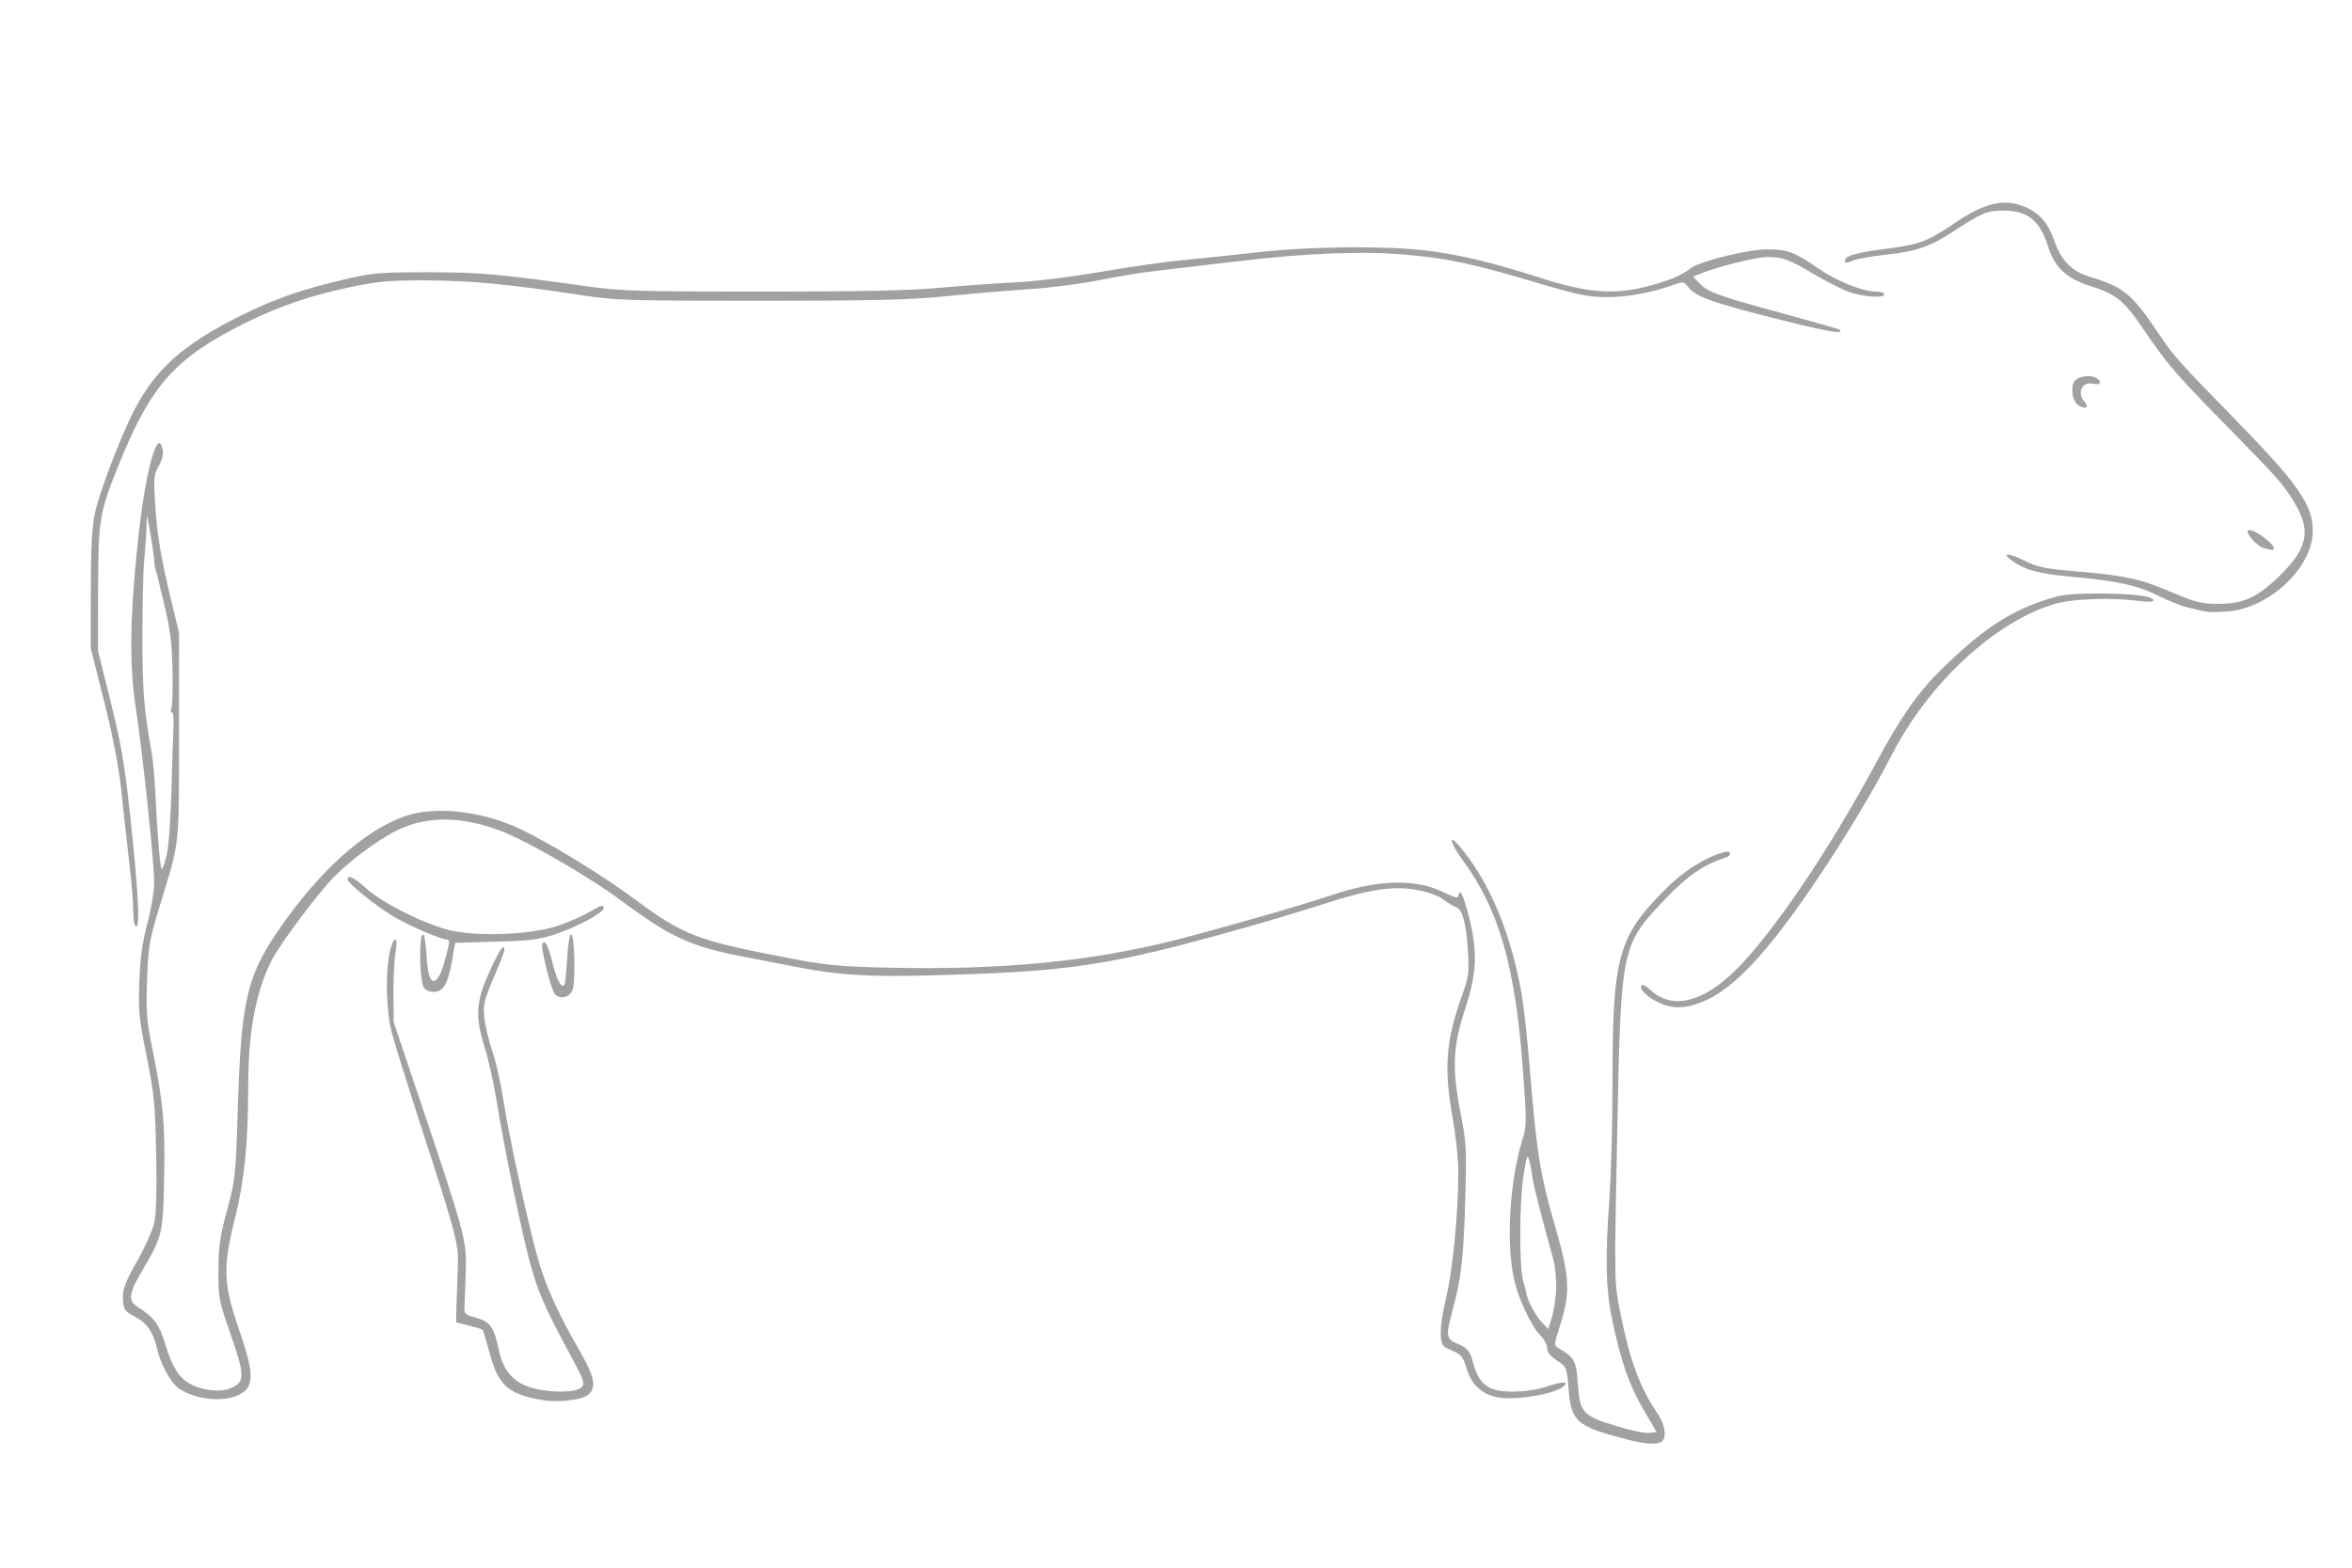
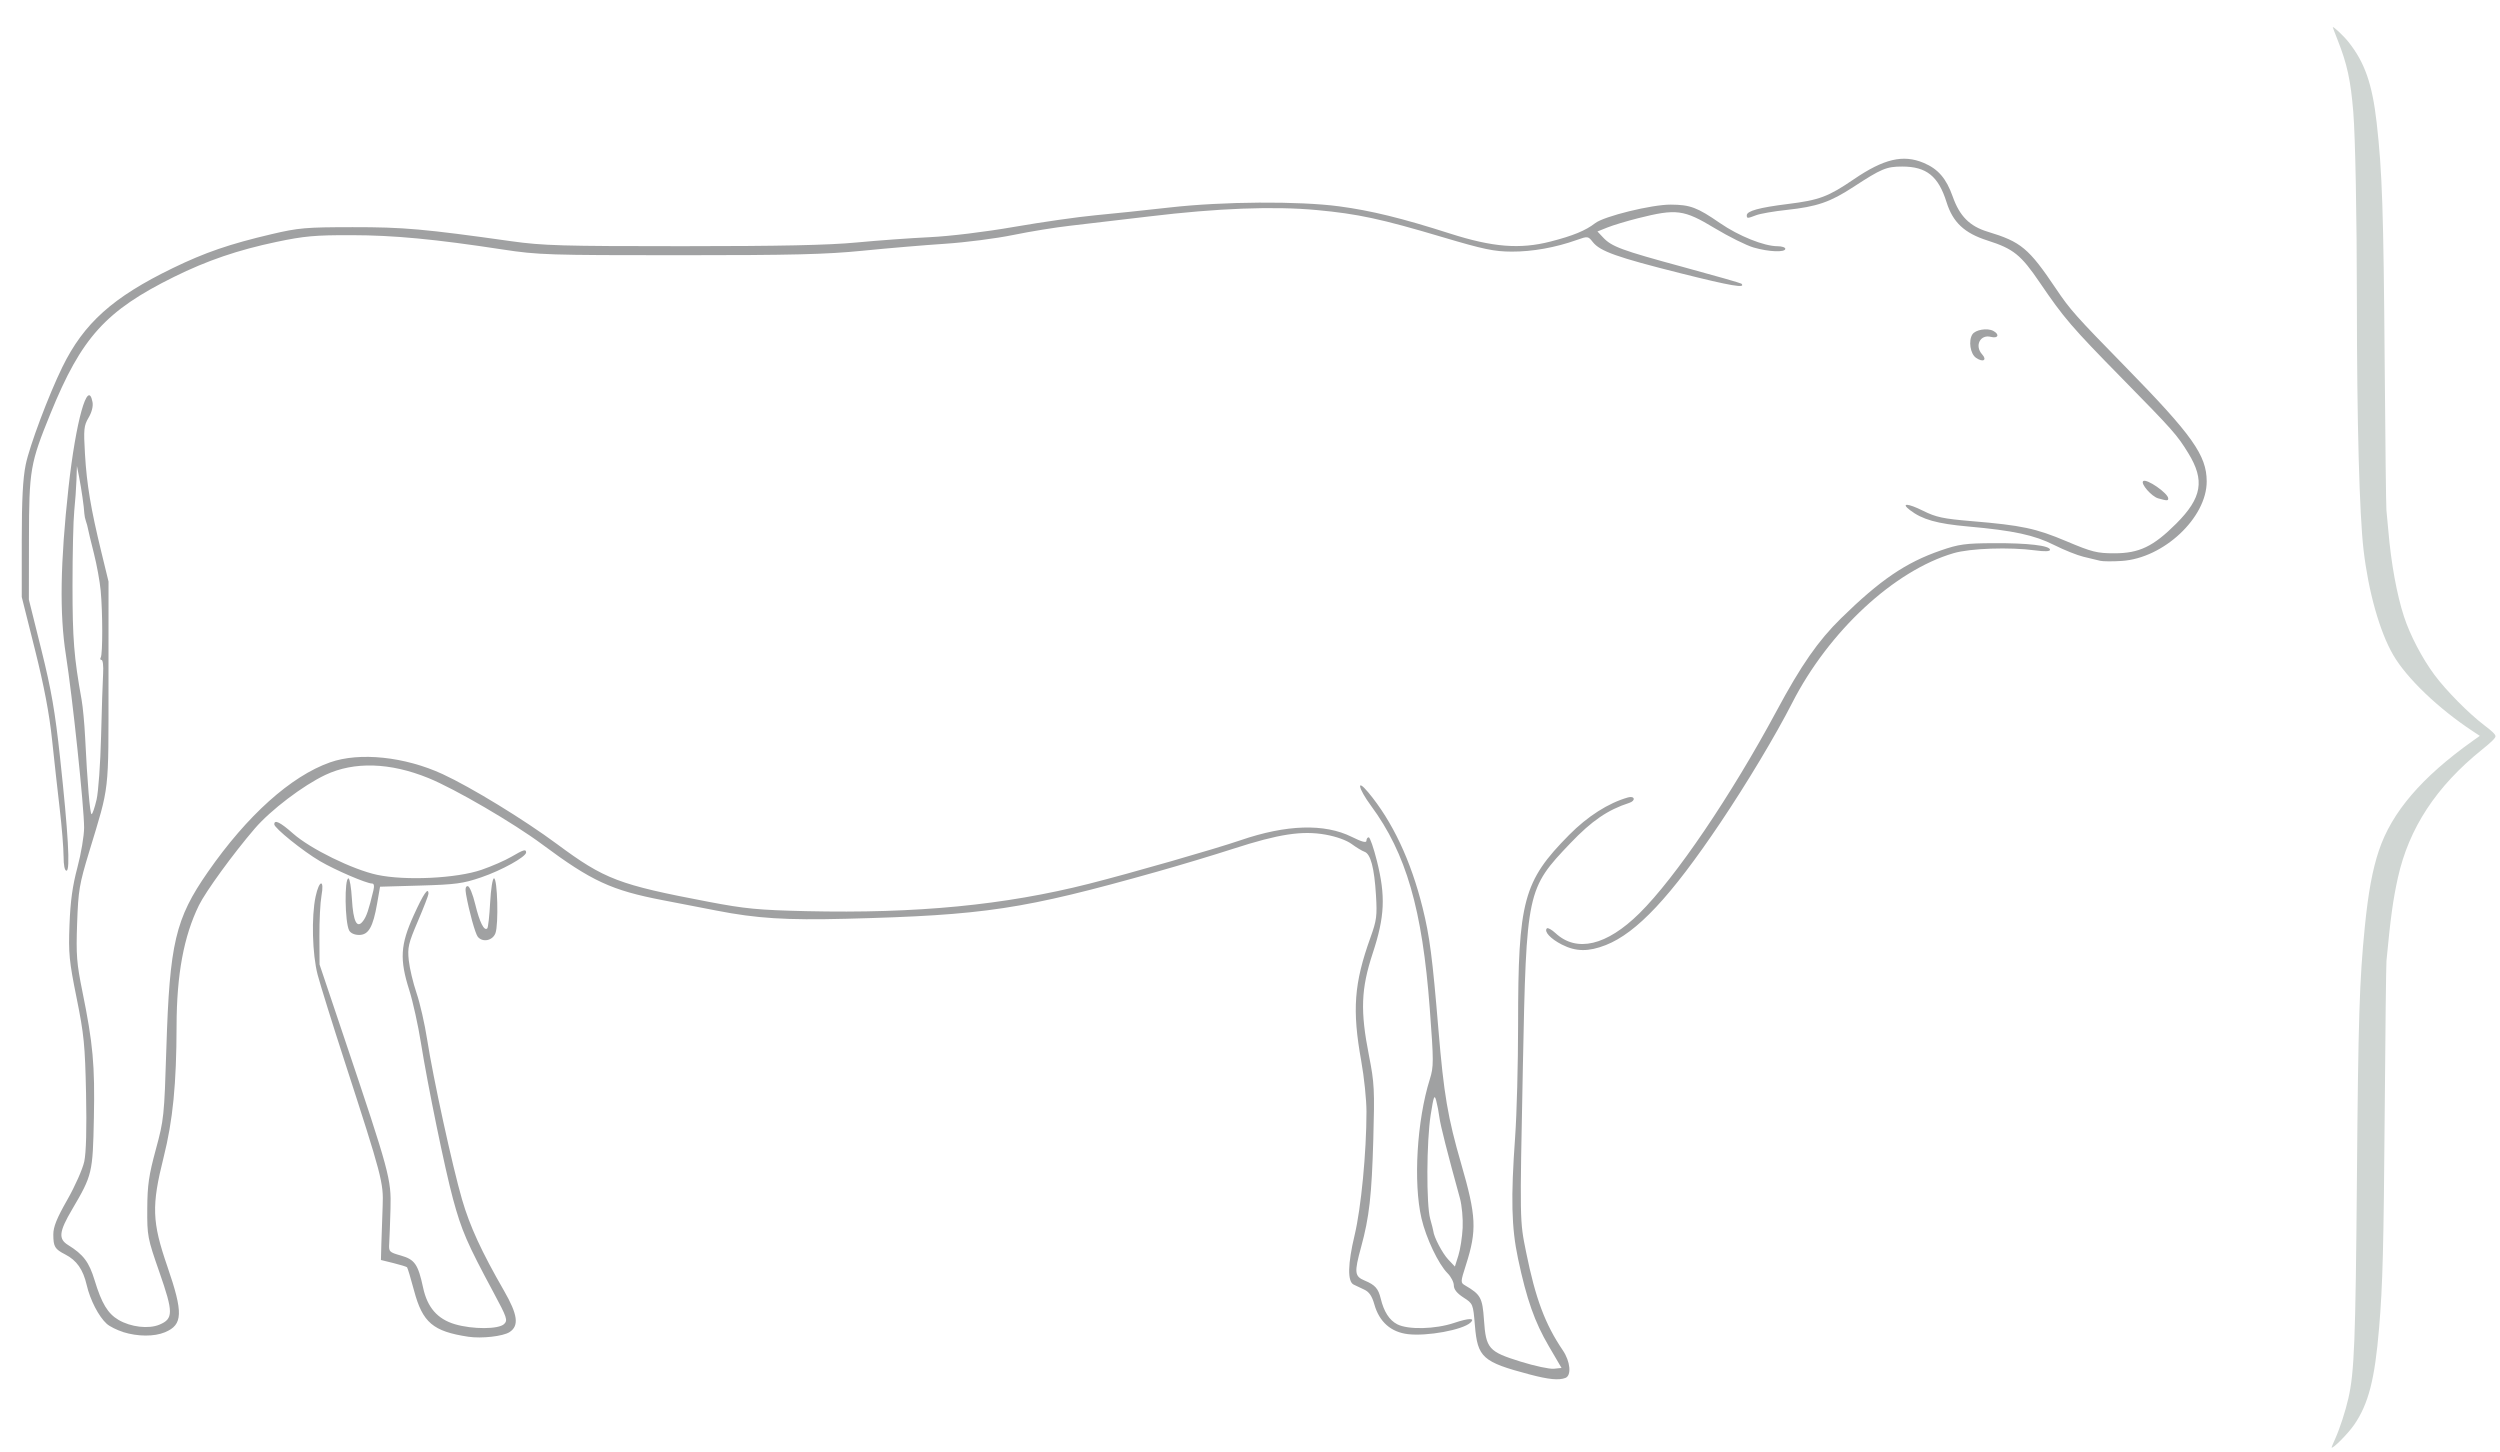
- <svg xmlns="http://www.w3.org/2000/svg" width="150" height="100" id="svg2" version="1.1">
+ <svg xmlns="http://www.w3.org/2000/svg" width="143" height="83" id="svg2" version="1.1">
  <defs id="defs4" />
-   <g id="layer1" transform="translate(0,-952.3622)">
-     <path style="fill:#a0a1a2;fill-opacity:1" d="m 103.586,1044.137 c -3.06,-0.81 -3.377,-1.094 -3.55,-3.181 -0.116,-1.396 -0.121,-1.409 -0.742,-1.81 -0.422,-0.273 -0.625,-0.528 -0.625,-0.785 0,-0.21 -0.182,-0.563 -0.404,-0.785 -0.593,-0.593 -1.397,-2.283 -1.693,-3.56 -0.539,-2.322 -0.298,-6.35 0.538,-9.02 0.258,-0.825 0.258,-1.134 -6.72e-4,-4.583 -0.485,-6.458 -1.531,-10.068 -3.814,-13.164 -0.831,-1.127 -0.974,-1.821 -0.179,-0.868 1.574,1.888 2.768,4.423 3.531,7.5 0.457,1.842 0.633,3.2 1.024,7.897 0.349,4.186 0.604,5.694 1.474,8.694 0.985,3.398 1.029,4.316 0.311,6.558 -0.358,1.12 -0.36,1.154 -0.053,1.333 1.009,0.59 1.122,0.798 1.221,2.237 0.128,1.865 0.298,2.059 2.384,2.707 0.907,0.282 1.874,0.489 2.148,0.46 l 0.499,-0.052 -0.829,-1.417 c -0.918,-1.568 -1.435,-3.038 -1.992,-5.667 -0.429,-2.024 -0.474,-3.914 -0.188,-7.914 0.105,-1.465 0.191,-4.728 0.191,-7.25 6.7e-4,-8.068 0.336,-9.315 3.311,-12.323 1.195,-1.208 2.548,-2.07 3.814,-2.43 0.444,-0.126 0.523,0.212 0.083,0.354 -1.398,0.453 -2.428,1.159 -3.815,2.612 -2.826,2.962 -2.854,3.09 -3.082,14.45 -0.205,10.193 -0.208,10.013 0.211,12.084 0.606,2.997 1.232,4.671 2.377,6.356 0.491,0.723 0.578,1.637 0.17,1.793 -0.43,0.165 -1.083,0.101 -2.32,-0.226 z m -4.344,-9.506 c 0.029,-0.596 -0.05,-1.458 -0.176,-1.917 -0.815,-2.956 -1.269,-4.744 -1.333,-5.255 -0.04,-0.324 -0.134,-0.811 -0.207,-1.083 -0.115,-0.425 -0.165,-0.296 -0.357,0.922 -0.271,1.719 -0.29,5.831 -0.031,6.75 0.103,0.367 0.193,0.722 0.2,0.789 0.038,0.39 0.591,1.444 0.964,1.84 l 0.436,0.462 0.225,-0.712 c 0.124,-0.392 0.249,-1.199 0.279,-1.795 z m -64.491,7.06 c -2.291,-0.347 -2.965,-0.92 -3.517,-2.99 -0.212,-0.795 -0.418,-1.477 -0.456,-1.516 -0.039,-0.039 -0.435,-0.16 -0.882,-0.271 l -0.811,-0.2 0.029,-1.083 c 0.016,-0.596 0.053,-1.683 0.083,-2.417 0.061,-1.518 -0.038,-1.896 -2.478,-9.417 -0.788,-2.429 -1.57,-4.942 -1.739,-5.583 -0.348,-1.327 -0.411,-3.769 -0.131,-5.075 0.235,-1.098 0.579,-1.143 0.38,-0.05 -0.079,0.435 -0.14,1.617 -0.134,2.625 l 0.009,1.833 1.598,4.75 c 2.942,8.745 3.057,9.17 3.004,11.084 -0.025,0.917 -0.063,1.926 -0.083,2.243 -0.036,0.553 -0.007,0.585 0.755,0.801 0.903,0.257 1.116,0.566 1.444,2.091 0.275,1.276 0.929,2.027 2.059,2.363 1.15,0.341 2.848,0.334 3.196,-0.014 0.244,-0.244 0.186,-0.416 -0.688,-2.042 -1.72,-3.2 -2.071,-4.01 -2.63,-6.072 -0.523,-1.927 -1.641,-7.371 -2.08,-10.121 -0.183,-1.146 -0.523,-2.683 -0.755,-3.415 -0.636,-2.002 -0.58,-2.943 0.286,-4.854 0.637,-1.406 0.958,-1.874 0.958,-1.396 0,0.092 -0.309,0.892 -0.688,1.778 -0.617,1.445 -0.677,1.704 -0.589,2.54 0.054,0.512 0.281,1.464 0.503,2.116 0.223,0.652 0.531,2.002 0.686,3 0.385,2.485 1.647,8.272 2.268,10.398 0.508,1.74 1.26,3.373 2.721,5.913 0.89,1.547 0.987,2.267 0.361,2.678 -0.421,0.276 -1.817,0.433 -2.68,0.303 z m -22.389,-0.307 c -0.397,-0.124 -0.874,-0.362 -1.059,-0.53 -0.52,-0.47 -1.078,-1.548 -1.3,-2.512 -0.234,-1.012 -0.65,-1.607 -1.392,-1.987 -0.679,-0.348 -0.771,-0.502 -0.774,-1.296 -0.002,-0.492 0.225,-1.055 0.907,-2.25 0.5,-0.877 0.995,-1.993 1.1,-2.481 0.123,-0.575 0.164,-2.128 0.116,-4.417 -0.066,-3.141 -0.133,-3.823 -0.613,-6.196 -0.485,-2.397 -0.531,-2.877 -0.46,-4.75 0.057,-1.52 0.196,-2.523 0.513,-3.711 0.239,-0.895 0.434,-2.058 0.434,-2.583 -4.97e-4,-1.327 -0.755,-8.484 -1.182,-11.206 -0.416,-2.659 -0.365,-5.971 0.169,-10.834 0.475,-4.329 1.259,-7.127 1.558,-5.561 0.052,0.271 -0.046,0.659 -0.255,1.014 -0.305,0.517 -0.329,0.753 -0.234,2.353 0.118,1.992 0.377,3.547 1.062,6.361 l 0.466,1.917 -0.002,6.583 c -0.003,7.268 0.08,6.546 -1.246,10.917 -0.65,2.142 -0.714,2.524 -0.789,4.667 -0.072,2.046 -0.03,2.59 0.342,4.417 0.69,3.394 0.814,4.769 0.745,8.206 -0.073,3.576 -0.103,3.703 -1.414,5.933 -0.847,1.44 -0.9,1.908 -0.26,2.304 0.994,0.616 1.363,1.106 1.723,2.291 0.454,1.494 0.852,2.155 1.544,2.563 0.794,0.469 1.955,0.605 2.655,0.313 0.913,-0.381 0.913,-0.793 1.21e-4,-3.409 -0.77,-2.208 -0.796,-2.345 -0.786,-4.117 0.009,-1.527 0.102,-2.168 0.554,-3.833 0.525,-1.934 0.548,-2.151 0.685,-6.583 0.211,-6.803 0.584,-8.386 2.691,-11.417 2.552,-3.672 5.384,-6.213 7.925,-7.111 1.915,-0.677 4.85,-0.37 7.301,0.762 1.858,0.859 5.271,2.946 7.416,4.535 3.094,2.293 3.992,2.635 9.837,3.748 2.379,0.453 3.227,0.534 6.33,0.605 7.156,0.164 12.874,-0.39 18.334,-1.775 2.751,-0.698 8.177,-2.256 9.833,-2.824 2.975,-1.02 5.441,-1.096 7.208,-0.221 0.67,0.332 0.958,0.408 0.958,0.253 0,-0.122 0.067,-0.222 0.148,-0.222 0.081,0 0.321,0.694 0.533,1.542 0.568,2.275 0.508,3.603 -0.271,5.968 -0.766,2.328 -0.818,3.749 -0.244,6.657 0.346,1.755 0.37,2.212 0.279,5.417 -0.104,3.658 -0.262,5.057 -0.793,6.997 -0.452,1.653 -0.426,1.892 0.237,2.169 0.673,0.281 0.881,0.516 1.038,1.169 0.204,0.848 0.558,1.399 1.068,1.663 0.707,0.366 2.474,0.323 3.697,-0.089 0.957,-0.322 1.395,-0.327 1.048,-0.011 -0.517,0.469 -2.802,0.888 -4.045,0.742 -1.108,-0.13 -1.866,-0.801 -2.182,-1.93 -0.151,-0.538 -0.337,-0.811 -0.653,-0.958 -0.243,-0.113 -0.555,-0.261 -0.692,-0.328 -0.405,-0.199 -0.382,-1.341 0.063,-3.197 0.421,-1.757 0.771,-5.389 0.771,-8.012 0,-0.773 -0.153,-2.253 -0.34,-3.291 -0.597,-3.315 -0.468,-5.041 0.598,-8.006 0.402,-1.119 0.44,-1.407 0.358,-2.75 -0.108,-1.774 -0.346,-2.674 -0.744,-2.814 -0.159,-0.056 -0.534,-0.283 -0.834,-0.504 -0.328,-0.243 -0.999,-0.484 -1.689,-0.607 -1.524,-0.272 -3.034,-0.042 -5.988,0.915 -1.253,0.406 -3.478,1.075 -4.945,1.488 -8.721,2.455 -11.142,2.822 -20.172,3.053 -3.886,0.1 -5.807,-0.022 -8.412,-0.533 -0.688,-0.135 -2.243,-0.436 -3.456,-0.669 -3.342,-0.642 -4.632,-1.238 -7.835,-3.622 -1.877,-1.397 -5.662,-3.603 -7.382,-4.303 -2.485,-1.011 -4.815,-1.083 -6.679,-0.204 -1.446,0.682 -3.551,2.28 -4.581,3.479 -1.397,1.626 -3.186,4.086 -3.624,4.982 -0.983,2.012 -1.441,4.484 -1.448,7.82 -0.008,3.779 -0.239,6.122 -0.84,8.52 -0.79,3.152 -0.755,4.187 0.24,7.074 1.041,3.021 1.013,3.786 -0.153,4.273 -0.696,0.291 -1.759,0.286 -2.714,-0.011 z m -1.722,-34.513 c 0.119,-0.51 0.252,-2.366 0.295,-4.125 0.044,-1.759 0.103,-3.592 0.132,-4.073 0.029,-0.481 -0.017,-0.875 -0.101,-0.875 -0.084,0 -0.108,-0.073 -0.052,-0.163 0.13,-0.21 0.127,-2.937 -0.005,-4.337 -0.056,-0.596 -0.254,-1.683 -0.441,-2.417 -0.186,-0.733 -0.357,-1.446 -0.381,-1.583 -0.023,-0.138 -0.084,-0.362 -0.135,-0.5 -0.051,-0.138 -0.097,-0.362 -0.103,-0.5 -0.017,-0.403 -0.189,-1.6 -0.34,-2.37 l -0.141,-0.713 -0.03,0.917 c -0.017,0.504 -0.081,1.404 -0.143,2 -0.062,0.596 -0.113,2.771 -0.113,4.833 0,3.475 0.093,4.647 0.59,7.417 0.082,0.458 0.184,1.546 0.227,2.417 0.146,2.979 0.316,5 0.42,5 0.057,0 0.201,-0.417 0.319,-0.927 z m 95.033,9.385 c -0.735,-0.376 -1.17,-0.848 -0.968,-1.05 0.059,-0.06 0.311,0.08 0.56,0.31 1.372,1.272 3.316,0.812 5.443,-1.289 2.334,-2.306 5.953,-7.646 8.893,-13.12 1.597,-2.975 2.696,-4.554 4.178,-6.008 2.541,-2.491 4.198,-3.618 6.474,-4.405 1.17,-0.404 1.589,-0.462 3.417,-0.471 2.235,-0.011 3.667,0.157 3.667,0.429 0,0.109 -0.339,0.123 -0.958,0.039 -1.659,-0.223 -4.206,-0.137 -5.292,0.18 -3.85,1.123 -8.1,5.065 -10.474,9.714 -1.073,2.101 -2.938,5.214 -4.658,7.773 -3.223,4.795 -5.417,7.137 -7.429,7.931 -1.122,0.442 -1.942,0.433 -2.852,-0.033 z m -70.303,-0.5 c -0.166,-0.201 -0.563,-1.63 -0.763,-2.75 -0.066,-0.369 -0.032,-0.541 0.107,-0.54 0.115,0 0.329,0.519 0.489,1.183 0.279,1.159 0.579,1.756 0.78,1.556 0.056,-0.055 0.139,-0.808 0.185,-1.673 0.047,-0.883 0.156,-1.572 0.25,-1.571 0.227,0 0.305,3.002 0.093,3.56 -0.183,0.482 -0.827,0.614 -1.141,0.234 z m -8.346,-0.417 c -0.279,-0.523 -0.316,-3.375 -0.044,-3.375 0.08,0 0.18,0.603 0.223,1.339 0.086,1.482 0.331,1.957 0.73,1.416 0.222,-0.301 0.355,-0.695 0.661,-1.964 0.074,-0.305 0.044,-0.458 -0.087,-0.458 -0.359,0 -2.387,-0.872 -3.375,-1.451 -1.101,-0.645 -2.964,-2.146 -2.964,-2.388 0,-0.329 0.387,-0.139 1.223,0.601 1.116,0.988 3.863,2.335 5.451,2.675 1.833,0.392 5.154,0.231 6.772,-0.328 0.658,-0.227 1.527,-0.607 1.931,-0.844 0.793,-0.465 0.956,-0.513 0.956,-0.281 0,0.283 -1.586,1.163 -2.917,1.617 -1.169,0.4 -1.654,0.465 -3.945,0.531 l -2.611,0.075 -0.19,1.091 c -0.266,1.529 -0.558,2.037 -1.169,2.037 -0.296,0 -0.551,-0.115 -0.645,-0.292 z m -18.523,-4.815 c 0,-0.517 -0.111,-1.886 -0.246,-3.042 -0.135,-1.156 -0.361,-3.193 -0.501,-4.526 -0.176,-1.678 -0.518,-3.473 -1.109,-5.833 l -0.855,-3.409 4.972e-4,-3.667 c 3.36e-4,-2.641 0.072,-4.017 0.256,-4.917 0.25,-1.22 1.482,-4.499 2.379,-6.333 1.391,-2.842 3.27,-4.525 7.158,-6.413 2.094,-1.016 3.683,-1.562 6.417,-2.204 1.743,-0.409 2.219,-0.45 5.25,-0.452 3.303,-0.003 4.63,0.115 10.294,0.912 2.035,0.286 3.288,0.323 11.084,0.322 6.343,-3.4e-4 9.485,-0.067 11.29,-0.239 1.375,-0.131 3.513,-0.286 4.75,-0.345 1.326,-0.063 3.585,-0.338 5.5,-0.671 1.788,-0.31 4.15,-0.648 5.25,-0.75 1.1,-0.102 3.275,-0.33 4.833,-0.507 3.436,-0.389 8.358,-0.422 10.979,-0.073 2.071,0.276 4.083,0.769 7.188,1.764 2.771,0.888 4.535,1.029 6.515,0.521 1.47,-0.377 2.282,-0.711 2.902,-1.193 0.58,-0.451 3.677,-1.211 4.905,-1.203 1.26,0.008 1.711,0.177 3.187,1.195 1.221,0.842 2.864,1.503 3.736,1.503 0.278,0 0.505,0.075 0.505,0.167 0,0.246 -1.077,0.202 -2.058,-0.084 -0.472,-0.138 -1.605,-0.701 -2.516,-1.25 -2.016,-1.215 -2.483,-1.276 -4.983,-0.647 -0.719,0.181 -1.604,0.448 -1.967,0.593 l -0.66,0.264 0.362,0.386 c 0.564,0.6 1.18,0.828 5.173,1.913 2.049,0.557 3.759,1.045 3.799,1.085 0.319,0.319 -0.654,0.153 -3.935,-0.671 -4.135,-1.038 -5.23,-1.428 -5.702,-2.028 -0.302,-0.384 -0.325,-0.387 -1.036,-0.134 -1.385,0.493 -2.878,0.761 -4.219,0.756 -1.143,-0.004 -1.825,-0.147 -4.493,-0.94 -3.982,-1.184 -5.487,-1.508 -8.159,-1.756 -2.784,-0.259 -6.429,-0.12 -10.855,0.413 -1.925,0.232 -4.25,0.506 -5.167,0.608 -0.917,0.103 -2.567,0.371 -3.667,0.597 -1.1,0.226 -3.088,0.482 -4.417,0.569 -1.329,0.087 -3.729,0.29 -5.333,0.451 -2.383,0.238 -4.565,0.292 -11.917,0.292 -8.453,6e-5 -9.147,-0.022 -11.417,-0.369 -4.432,-0.677 -7.059,-0.926 -9.833,-0.932 -2.351,-0.005 -3.055,0.058 -4.85,0.435 -2.51,0.528 -4.507,1.209 -6.65,2.269 -4.438,2.196 -6.001,3.924 -8.01,8.853 -1.324,3.25 -1.394,3.655 -1.401,8.161 l -0.006,3.917 0.809,3.25 c 0.648,2.606 0.889,3.994 1.214,7 0.531,4.913 0.669,7.333 0.418,7.333 -0.12,0 -0.19,-0.347 -0.19,-0.94 z M 140.586,991.365 c -0.183,-0.044 -0.671,-0.161 -1.083,-0.261 -0.412,-0.1 -1.261,-0.44 -1.886,-0.755 -1.294,-0.653 -2.644,-0.944 -5.598,-1.208 -2.013,-0.18 -2.965,-0.448 -3.766,-1.062 -0.621,-0.476 -0.143,-0.452 0.847,0.042 0.841,0.419 1.304,0.518 3.152,0.673 3.261,0.274 4.163,0.466 6.167,1.312 1.633,0.69 1.97,0.774 3.083,0.774 1.619,0 2.531,-0.437 4.018,-1.923 1.672,-1.672 1.867,-2.808 0.785,-4.571 -0.727,-1.186 -0.988,-1.481 -4.286,-4.839 -3.284,-3.345 -3.783,-3.926 -5.345,-6.224 -1.228,-1.806 -1.708,-2.192 -3.398,-2.731 -1.495,-0.477 -2.241,-1.176 -2.651,-2.485 -0.529,-1.688 -1.303,-2.31 -2.873,-2.31 -1.027,0 -1.342,0.132 -3.175,1.328 -1.502,0.98 -2.353,1.273 -4.325,1.485 -0.825,0.089 -1.711,0.242 -1.969,0.341 -0.578,0.221 -0.614,0.221 -0.614,0.008 0,-0.281 0.803,-0.502 2.66,-0.733 2.048,-0.255 2.616,-0.468 4.29,-1.609 1.94,-1.322 3.188,-1.616 4.513,-1.062 0.946,0.395 1.477,1.01 1.895,2.193 0.447,1.266 1.1,1.922 2.265,2.275 2.169,0.656 2.662,1.068 4.427,3.691 0.925,1.375 1.26,1.751 4.538,5.102 4.313,4.409 5.237,5.713 5.241,7.398 0.006,2.357 -2.793,4.982 -5.503,5.161 -0.591,0.039 -1.225,0.035 -1.408,-0.009 z m 3.765,-4.048 c -0.423,-0.118 -1.147,-0.945 -0.976,-1.115 0.201,-0.201 1.628,0.784 1.628,1.123 0,0.154 -0.076,0.153 -0.652,-0.008 z m -11.821,-9.121 c -0.365,-0.256 -0.494,-1.099 -0.231,-1.512 0.195,-0.306 0.971,-0.436 1.36,-0.227 0.426,0.228 0.312,0.51 -0.157,0.387 -0.692,-0.181 -1.074,0.575 -0.571,1.131 0.346,0.382 0.057,0.542 -0.4,0.222 z" id="path3068" />
-   </g>
-   <g id="LAYER_EFO" transform="translate(0,-644.0945)">
-     <g id="UBERON:0001013" style="fill:none" transform="matrix(0.1666692,0,0,0.1666692,-13.99944,633.6789)">
-       <path id="path3052" d="m 156.809,320.787 c -0.01,-6.905 -0.253,-11.24 -0.89,-15.894 -0.507,-3.699 -0.933,-5.412 -2.821,-11.354 -3.901,-12.269 -6.672,-25.573 -8.05,-38.638 -0.555,-5.264 -0.769,-16.828 -0.394,-21.339 0.719,-8.661 2.675,-17.636 5.056,-23.189 1.442,-3.363 10.087,-10.184 23.966,-18.908 12.892,-8.104 30.559,-15.125 45.88,-18.234 14.191,-2.879 25.649,-2.911 53.795,-0.148 11.285,1.108 46.376,5.393 46.813,5.716 0.261,0.193 -4.049,4.846 -8.989,9.704 -8.654,8.511 -18.013,16.081 -27.938,22.599 -2.662,1.748 -9.442,5.931 -15.067,9.296 -32.711,19.567 -62.673,40.059 -83.406,57.046 -4.399,3.604 -5.347,4.653 -8.388,9.277 -6.608,10.049 -12.303,21.62 -17.836,36.239 l -1.72,4.546 -0.009,-6.719 0,0 z" style="fill:none;stroke:none" />
-       <path id="path3056" d="m 712.989,427.007 c -6.932,-1.723 -15.758,-4.747 -22.31,-7.643 -12.445,-5.502 -29.689,-13.677 -38.341,-18.178 -13.072,-6.8 -22.115,-9.449 -35.698,-10.457 l -4.931,-0.366 1.808,-2.682 c 3.668,-5.44 11.213,-11.67 17.475,-14.431 5.325,-2.347 24.523,-5.662 35.784,-6.178 5.847,-0.268 8.15,-0.119 16.162,1.044 17.623,2.56 28.245,4.964 38.963,8.819 9.622,3.461 28.351,5.338 41.292,4.138 3.444,-0.319 6.319,-0.519 6.389,-0.444 0.265,0.282 -24.097,33.014 -26.157,35.144 -3.194,3.303 -8.23,6.996 -12.238,8.975 -6.738,3.328 -11.51,3.92 -18.197,2.258 l 0,0 z" style="fill:none;stroke:none" />
-       <path id="path3060" d="m 641.312,256.052 c -18.697,-3.451 -40.693,-9.115 -66.429,-17.106 -4.616,-1.433 -10.08,-3.241 -12.143,-4.018 -13.909,-5.237 -34.485,-15.492 -48.036,-23.94 -7.681,-4.789 -12.975,-8.413 -24.017,-16.444 -8.901,-6.474 -27.095,-14.836 -36.697,-16.867 l -2.143,-0.453 1.97,-0.616 c 5.019,-1.568 15.66,-2.781 26.78,-3.053 l 8.393,-0.205 32.143,-4.765 c 31.25,-4.633 32.47,-4.786 43.929,-5.499 20.758,-1.292 28.988,-1.604 42.679,-1.621 l 13.393,-0.016 6.786,1.36 c 16.876,3.382 29.737,6.734 47.74,12.443 l 9.169,2.907 0.296,3.073 c 0.566,5.88 0.267,18.98 -0.582,25.573 -1.447,11.234 -3.868,21.584 -7.369,31.513 -1.092,3.096 -2.066,5.887 -2.164,6.2 -0.445,1.417 -10.573,6.535 -17.117,8.651 -6.391,2.066 -13.913,3.373 -16.579,2.881 l 0,0 z" style="fill:none;stroke:none" />
+   <g id="group_all" transform="matrix(0.881947,0,0,0.881947,-3.862183,-2.321941)">
+     <g id="lines" transform="translate(0,-952.3622)">
+       <g id="g3890">
+         <path id="cow_outline" d="m 103.586,1044.137 c -3.06,-0.81 -3.377,-1.094 -3.55,-3.181 -0.116,-1.396 -0.121,-1.409 -0.742,-1.81 -0.422,-0.273 -0.625,-0.528 -0.625,-0.785 0,-0.21 -0.182,-0.563 -0.404,-0.785 -0.593,-0.593 -1.397,-2.283 -1.693,-3.56 -0.539,-2.322 -0.298,-6.35 0.538,-9.02 0.258,-0.825 0.258,-1.134 -6.72e-4,-4.583 -0.485,-6.458 -1.531,-10.068 -3.814,-13.164 -0.831,-1.127 -0.974,-1.821 -0.179,-0.868 1.574,1.888 2.768,4.423 3.531,7.5 0.457,1.842 0.633,3.2 1.024,7.897 0.349,4.186 0.604,5.694 1.474,8.694 0.985,3.398 1.029,4.316 0.311,6.558 -0.358,1.12 -0.36,1.154 -0.053,1.333 1.009,0.59 1.122,0.798 1.221,2.237 0.128,1.865 0.298,2.059 2.384,2.707 0.907,0.282 1.874,0.489 2.148,0.46 l 0.499,-0.052 -0.829,-1.417 c -0.918,-1.568 -1.435,-3.038 -1.992,-5.667 -0.429,-2.024 -0.474,-3.914 -0.188,-7.914 0.105,-1.465 0.191,-4.728 0.191,-7.25 6.7e-4,-8.068 0.336,-9.315 3.311,-12.323 1.195,-1.208 2.548,-2.07 3.814,-2.43 0.444,-0.126 0.523,0.212 0.083,0.354 -1.398,0.453 -2.428,1.159 -3.815,2.612 -2.826,2.962 -2.854,3.09 -3.082,14.45 -0.205,10.193 -0.208,10.013 0.211,12.084 0.606,2.997 1.232,4.671 2.377,6.356 0.491,0.723 0.578,1.637 0.17,1.793 -0.43,0.165 -1.083,0.101 -2.32,-0.226 z m -4.344,-9.506 c 0.029,-0.596 -0.05,-1.458 -0.176,-1.917 -0.815,-2.956 -1.269,-4.744 -1.333,-5.255 -0.04,-0.324 -0.134,-0.811 -0.207,-1.083 -0.115,-0.425 -0.165,-0.296 -0.357,0.922 -0.271,1.719 -0.29,5.831 -0.031,6.75 0.103,0.367 0.193,0.722 0.2,0.789 0.038,0.39 0.591,1.444 0.964,1.84 l 0.436,0.462 0.225,-0.712 c 0.124,-0.392 0.249,-1.199 0.279,-1.795 z m -64.491,7.06 c -2.291,-0.347 -2.965,-0.92 -3.517,-2.99 -0.212,-0.795 -0.418,-1.477 -0.456,-1.516 -0.039,-0.039 -0.435,-0.16 -0.882,-0.271 l -0.811,-0.2 0.029,-1.083 c 0.016,-0.596 0.053,-1.683 0.083,-2.417 0.061,-1.518 -0.038,-1.896 -2.478,-9.417 -0.788,-2.429 -1.57,-4.942 -1.739,-5.583 -0.348,-1.327 -0.411,-3.769 -0.131,-5.075 0.235,-1.098 0.579,-1.143 0.38,-0.05 -0.079,0.435 -0.14,1.617 -0.134,2.625 l 0.009,1.833 1.598,4.75 c 2.942,8.745 3.057,9.17 3.004,11.084 -0.025,0.917 -0.063,1.926 -0.083,2.243 -0.036,0.553 -0.007,0.585 0.755,0.801 0.903,0.257 1.116,0.566 1.444,2.091 0.275,1.276 0.929,2.027 2.059,2.363 1.15,0.341 2.848,0.334 3.196,-0.014 0.244,-0.244 0.186,-0.416 -0.688,-2.042 -1.72,-3.2 -2.071,-4.01 -2.63,-6.072 -0.523,-1.927 -1.641,-7.371 -2.08,-10.121 -0.183,-1.146 -0.523,-2.683 -0.755,-3.415 -0.636,-2.002 -0.58,-2.943 0.286,-4.854 0.637,-1.406 0.958,-1.874 0.958,-1.396 0,0.092 -0.309,0.892 -0.688,1.778 -0.617,1.445 -0.677,1.704 -0.589,2.54 0.054,0.512 0.281,1.464 0.503,2.116 0.223,0.652 0.531,2.002 0.686,3 0.385,2.485 1.647,8.272 2.268,10.398 0.508,1.74 1.26,3.373 2.721,5.913 0.89,1.547 0.987,2.267 0.361,2.678 -0.421,0.276 -1.817,0.433 -2.68,0.303 z m -22.389,-0.307 c -0.397,-0.124 -0.874,-0.362 -1.059,-0.53 -0.52,-0.47 -1.078,-1.548 -1.3,-2.512 -0.234,-1.012 -0.65,-1.607 -1.392,-1.987 -0.679,-0.348 -0.771,-0.502 -0.774,-1.296 -0.002,-0.492 0.225,-1.055 0.907,-2.25 0.5,-0.877 0.995,-1.993 1.1,-2.481 0.123,-0.575 0.164,-2.128 0.116,-4.417 -0.066,-3.141 -0.133,-3.823 -0.613,-6.196 -0.485,-2.397 -0.531,-2.877 -0.46,-4.75 0.057,-1.52 0.196,-2.523 0.513,-3.711 0.239,-0.895 0.434,-2.058 0.434,-2.583 -4.97e-4,-1.327 -0.755,-8.484 -1.182,-11.206 -0.416,-2.659 -0.365,-5.971 0.169,-10.834 0.475,-4.329 1.259,-7.127 1.558,-5.561 0.052,0.271 -0.046,0.659 -0.255,1.014 -0.305,0.517 -0.329,0.753 -0.234,2.353 0.118,1.992 0.377,3.547 1.062,6.361 l 0.466,1.917 -0.002,6.583 c -0.003,7.268 0.08,6.546 -1.246,10.917 -0.65,2.142 -0.714,2.524 -0.789,4.667 -0.072,2.046 -0.03,2.59 0.342,4.417 0.69,3.394 0.814,4.769 0.745,8.206 -0.073,3.576 -0.103,3.703 -1.414,5.933 -0.847,1.44 -0.9,1.908 -0.26,2.304 0.994,0.616 1.363,1.106 1.723,2.291 0.454,1.494 0.852,2.155 1.544,2.563 0.794,0.469 1.955,0.605 2.655,0.313 0.913,-0.381 0.913,-0.793 1.21e-4,-3.409 -0.77,-2.208 -0.796,-2.345 -0.786,-4.117 0.009,-1.527 0.102,-2.168 0.554,-3.833 0.525,-1.934 0.548,-2.151 0.685,-6.583 0.211,-6.803 0.584,-8.386 2.691,-11.417 2.552,-3.672 5.384,-6.213 7.925,-7.111 1.915,-0.677 4.85,-0.37 7.301,0.762 1.858,0.859 5.271,2.946 7.416,4.535 3.094,2.293 3.992,2.635 9.837,3.748 2.379,0.453 3.227,0.534 6.33,0.605 7.156,0.164 12.874,-0.39 18.334,-1.775 2.751,-0.698 8.177,-2.256 9.833,-2.824 2.975,-1.02 5.441,-1.096 7.208,-0.221 0.67,0.332 0.958,0.408 0.958,0.253 0,-0.122 0.067,-0.222 0.148,-0.222 0.081,0 0.321,0.694 0.533,1.542 0.568,2.275 0.508,3.603 -0.271,5.968 -0.766,2.328 -0.818,3.749 -0.244,6.657 0.346,1.755 0.37,2.212 0.279,5.417 -0.104,3.658 -0.262,5.057 -0.793,6.997 -0.452,1.653 -0.426,1.892 0.237,2.169 0.673,0.281 0.881,0.516 1.038,1.169 0.204,0.848 0.558,1.399 1.068,1.663 0.707,0.366 2.474,0.323 3.697,-0.089 0.957,-0.322 1.395,-0.327 1.048,-0.011 -0.517,0.469 -2.802,0.888 -4.045,0.742 -1.108,-0.13 -1.866,-0.801 -2.182,-1.93 -0.151,-0.538 -0.337,-0.811 -0.653,-0.958 -0.243,-0.113 -0.555,-0.261 -0.692,-0.328 -0.405,-0.199 -0.382,-1.341 0.063,-3.197 0.421,-1.757 0.771,-5.389 0.771,-8.012 0,-0.773 -0.153,-2.253 -0.34,-3.291 -0.597,-3.315 -0.468,-5.041 0.598,-8.006 0.402,-1.119 0.44,-1.407 0.358,-2.75 -0.108,-1.774 -0.346,-2.674 -0.744,-2.814 -0.159,-0.056 -0.534,-0.283 -0.834,-0.504 -0.328,-0.243 -0.999,-0.484 -1.689,-0.607 -1.524,-0.272 -3.034,-0.042 -5.988,0.915 -1.253,0.406 -3.478,1.075 -4.945,1.488 -8.721,2.455 -11.142,2.822 -20.172,3.053 -3.886,0.1 -5.807,-0.022 -8.412,-0.533 -0.688,-0.135 -2.243,-0.436 -3.456,-0.669 -3.342,-0.642 -4.632,-1.238 -7.835,-3.622 -1.877,-1.397 -5.662,-3.603 -7.382,-4.303 -2.485,-1.011 -4.815,-1.083 -6.679,-0.204 -1.446,0.682 -3.551,2.28 -4.581,3.479 -1.397,1.626 -3.186,4.086 -3.624,4.982 -0.983,2.012 -1.441,4.484 -1.448,7.82 -0.008,3.779 -0.239,6.122 -0.84,8.52 -0.79,3.152 -0.755,4.187 0.24,7.074 1.041,3.021 1.013,3.786 -0.153,4.273 -0.696,0.291 -1.759,0.286 -2.714,-0.011 z m -1.722,-34.513 c 0.119,-0.51 0.252,-2.366 0.295,-4.125 0.044,-1.759 0.103,-3.592 0.132,-4.073 0.029,-0.481 -0.017,-0.875 -0.101,-0.875 -0.084,0 -0.108,-0.073 -0.052,-0.163 0.13,-0.21 0.127,-2.937 -0.005,-4.337 -0.056,-0.596 -0.254,-1.683 -0.441,-2.417 -0.186,-0.733 -0.357,-1.446 -0.381,-1.583 -0.023,-0.138 -0.084,-0.362 -0.135,-0.5 -0.051,-0.138 -0.097,-0.362 -0.103,-0.5 -0.017,-0.403 -0.189,-1.6 -0.34,-2.37 l -0.141,-0.713 -0.03,0.917 c -0.017,0.504 -0.081,1.404 -0.143,2 -0.062,0.596 -0.113,2.771 -0.113,4.833 0,3.475 0.093,4.647 0.59,7.417 0.082,0.458 0.184,1.546 0.227,2.417 0.146,2.979 0.316,5 0.42,5 0.057,0 0.201,-0.417 0.319,-0.927 z m 95.033,9.385 c -0.735,-0.376 -1.17,-0.848 -0.968,-1.05 0.059,-0.06 0.311,0.08 0.56,0.31 1.372,1.272 3.316,0.812 5.443,-1.289 2.334,-2.306 5.953,-7.646 8.893,-13.12 1.597,-2.975 2.696,-4.554 4.178,-6.008 2.541,-2.491 4.198,-3.618 6.474,-4.405 1.17,-0.404 1.589,-0.462 3.417,-0.471 2.235,-0.011 3.667,0.157 3.667,0.429 0,0.109 -0.339,0.123 -0.958,0.039 -1.659,-0.223 -4.206,-0.137 -5.292,0.18 -3.85,1.123 -8.1,5.065 -10.474,9.714 -1.073,2.101 -2.938,5.214 -4.658,7.773 -3.223,4.795 -5.417,7.137 -7.429,7.931 -1.122,0.442 -1.942,0.433 -2.852,-0.033 z m -70.303,-0.5 c -0.166,-0.201 -0.563,-1.63 -0.763,-2.75 -0.066,-0.369 -0.032,-0.541 0.107,-0.54 0.115,0 0.329,0.519 0.489,1.183 0.279,1.159 0.579,1.756 0.78,1.556 0.056,-0.055 0.139,-0.808 0.185,-1.673 0.047,-0.883 0.156,-1.572 0.25,-1.571 0.227,0 0.305,3.002 0.093,3.56 -0.183,0.482 -0.827,0.614 -1.141,0.234 z m -8.346,-0.417 c -0.279,-0.523 -0.316,-3.375 -0.044,-3.375 0.08,0 0.18,0.603 0.223,1.339 0.086,1.482 0.331,1.957 0.73,1.416 0.222,-0.301 0.355,-0.695 0.661,-1.964 0.074,-0.305 0.044,-0.458 -0.087,-0.458 -0.359,0 -2.387,-0.872 -3.375,-1.451 -1.101,-0.645 -2.964,-2.146 -2.964,-2.388 0,-0.329 0.387,-0.139 1.223,0.601 1.116,0.988 3.863,2.335 5.451,2.675 1.833,0.392 5.154,0.231 6.772,-0.328 0.658,-0.227 1.527,-0.607 1.931,-0.844 0.793,-0.465 0.956,-0.513 0.956,-0.281 0,0.283 -1.586,1.163 -2.917,1.617 -1.169,0.4 -1.654,0.465 -3.945,0.531 l -2.611,0.075 -0.19,1.091 c -0.266,1.529 -0.558,2.037 -1.169,2.037 -0.296,0 -0.551,-0.115 -0.645,-0.292 z m -18.523,-4.815 c 0,-0.517 -0.111,-1.886 -0.246,-3.042 -0.135,-1.156 -0.361,-3.193 -0.501,-4.526 -0.176,-1.678 -0.518,-3.473 -1.109,-5.833 l -0.855,-3.409 4.972e-4,-3.667 c 3.36e-4,-2.641 0.072,-4.017 0.256,-4.917 0.25,-1.22 1.482,-4.499 2.379,-6.333 1.391,-2.842 3.27,-4.525 7.158,-6.413 2.094,-1.016 3.683,-1.562 6.417,-2.204 1.743,-0.409 2.219,-0.45 5.25,-0.452 3.303,-0.003 4.63,0.115 10.294,0.912 2.035,0.286 3.288,0.323 11.084,0.322 6.343,-3.4e-4 9.485,-0.067 11.29,-0.239 1.375,-0.131 3.513,-0.286 4.75,-0.345 1.326,-0.063 3.585,-0.338 5.5,-0.671 1.788,-0.31 4.15,-0.648 5.25,-0.75 1.1,-0.102 3.275,-0.33 4.833,-0.507 3.436,-0.389 8.358,-0.422 10.979,-0.073 2.071,0.276 4.083,0.769 7.188,1.764 2.771,0.888 4.535,1.029 6.515,0.521 1.47,-0.377 2.282,-0.711 2.902,-1.193 0.58,-0.451 3.677,-1.211 4.905,-1.203 1.26,0.008 1.711,0.177 3.187,1.195 1.221,0.842 2.864,1.503 3.736,1.503 0.278,0 0.505,0.075 0.505,0.167 0,0.246 -1.077,0.202 -2.058,-0.084 -0.472,-0.138 -1.605,-0.701 -2.516,-1.25 -2.016,-1.215 -2.483,-1.276 -4.983,-0.647 -0.719,0.181 -1.604,0.448 -1.967,0.593 l -0.66,0.264 0.362,0.386 c 0.564,0.6 1.18,0.828 5.173,1.913 2.049,0.557 3.759,1.045 3.799,1.085 0.319,0.319 -0.654,0.153 -3.935,-0.671 -4.135,-1.038 -5.23,-1.428 -5.702,-2.028 -0.302,-0.384 -0.325,-0.387 -1.036,-0.134 -1.385,0.493 -2.878,0.761 -4.219,0.756 -1.143,-0.004 -1.825,-0.147 -4.493,-0.94 -3.982,-1.184 -5.487,-1.508 -8.159,-1.756 -2.784,-0.259 -6.429,-0.12 -10.855,0.413 -1.925,0.232 -4.25,0.506 -5.167,0.608 -0.917,0.103 -2.567,0.371 -3.667,0.597 -1.1,0.226 -3.088,0.482 -4.417,0.569 -1.329,0.087 -3.729,0.29 -5.333,0.451 -2.383,0.238 -4.565,0.292 -11.917,0.292 -8.453,6e-5 -9.147,-0.022 -11.417,-0.369 -4.432,-0.677 -7.059,-0.926 -9.833,-0.932 -2.351,-0.005 -3.055,0.058 -4.85,0.435 -2.51,0.528 -4.507,1.209 -6.65,2.269 -4.438,2.196 -6.001,3.924 -8.01,8.853 -1.324,3.25 -1.394,3.655 -1.401,8.161 l -0.006,3.917 0.809,3.25 c 0.648,2.606 0.889,3.994 1.214,7 0.531,4.913 0.669,7.333 0.418,7.333 -0.12,0 -0.19,-0.347 -0.19,-0.94 z M 140.586,991.365 c -0.183,-0.044 -0.671,-0.161 -1.083,-0.261 -0.412,-0.1 -1.261,-0.44 -1.886,-0.755 -1.294,-0.653 -2.644,-0.944 -5.598,-1.208 -2.013,-0.18 -2.965,-0.448 -3.766,-1.062 -0.621,-0.476 -0.143,-0.452 0.847,0.042 0.841,0.419 1.304,0.518 3.152,0.673 3.261,0.274 4.163,0.466 6.167,1.312 1.633,0.69 1.97,0.774 3.083,0.774 1.619,0 2.531,-0.437 4.018,-1.923 1.672,-1.672 1.867,-2.808 0.785,-4.571 -0.727,-1.186 -0.988,-1.481 -4.286,-4.839 -3.284,-3.345 -3.783,-3.926 -5.345,-6.224 -1.228,-1.806 -1.708,-2.192 -3.398,-2.731 -1.495,-0.477 -2.241,-1.176 -2.651,-2.485 -0.529,-1.688 -1.303,-2.31 -2.873,-2.31 -1.027,0 -1.342,0.132 -3.175,1.328 -1.502,0.98 -2.353,1.273 -4.325,1.485 -0.825,0.089 -1.711,0.242 -1.969,0.341 -0.578,0.221 -0.614,0.221 -0.614,0.008 0,-0.281 0.803,-0.502 2.66,-0.733 2.048,-0.255 2.616,-0.468 4.29,-1.609 1.94,-1.322 3.188,-1.616 4.513,-1.062 0.946,0.395 1.477,1.01 1.895,2.193 0.447,1.266 1.1,1.922 2.265,2.275 2.169,0.656 2.662,1.068 4.427,3.691 0.925,1.375 1.26,1.751 4.538,5.102 4.313,4.409 5.237,5.713 5.241,7.398 0.006,2.357 -2.793,4.982 -5.503,5.161 -0.591,0.039 -1.225,0.035 -1.408,-0.009 z m 3.765,-4.048 c -0.423,-0.118 -1.147,-0.945 -0.976,-1.115 0.201,-0.201 1.628,0.784 1.628,1.123 0,0.154 -0.076,0.153 -0.652,-0.008 z m -11.821,-9.121 c -0.365,-0.256 -0.494,-1.099 -0.231,-1.512 0.195,-0.306 0.971,-0.436 1.36,-0.227 0.426,0.228 0.312,0.51 -0.157,0.387 -0.692,-0.181 -1.074,0.575 -0.571,1.131 0.346,0.382 0.057,0.542 -0.4,0.222 z" style="fill:#a0a1a2;fill-opacity:1" />
+         <path id="bracket" d="m 155.599,1048.865 c 0,-0.019 0.104,-0.267 0.231,-0.55 0.299,-0.666 0.664,-1.786 0.856,-2.626 0.386,-1.686 0.466,-3.726 0.554,-14.211 0.088,-10.487 0.163,-12.874 0.515,-16.391 0.221,-2.204 0.494,-3.683 0.909,-4.924 0.833,-2.49 2.776,-4.761 6.096,-7.122 l 0.452,-0.321 -0.449,-0.296 c -2.236,-1.472 -4.292,-3.44 -5.167,-4.947 -0.879,-1.513 -1.609,-4.1 -1.925,-6.817 -0.27,-2.329 -0.429,-8.231 -0.433,-16.141 -0.003,-5.507 -0.101,-10.657 -0.234,-12.272 -0.169,-2.053 -0.398,-3.103 -1.015,-4.66 -0.172,-0.434 -0.313,-0.804 -0.313,-0.823 0,-0.103 0.695,0.547 1.015,0.95 1.058,1.33 1.545,2.725 1.83,5.237 0.361,3.193 0.444,5.669 0.521,15.672 0.039,5.008 0.089,9.265 0.112,9.458 0.022,0.193 0.078,0.791 0.124,1.329 0.18,2.119 0.551,4.155 1.017,5.578 0.393,1.2 1.173,2.694 1.968,3.768 0.754,1.019 2.24,2.522 3.242,3.279 0.511,0.386 0.723,0.594 0.723,0.711 4e-5,0.116 -0.26,0.374 -0.879,0.871 -2.953,2.373 -4.738,5.091 -5.451,8.304 -0.314,1.415 -0.479,2.616 -0.741,5.393 -0.022,0.236 -0.073,4.563 -0.112,9.614 -0.07,9.035 -0.131,11.395 -0.365,14.187 -0.279,3.338 -0.685,4.918 -1.609,6.273 -0.405,0.594 -1.473,1.663 -1.473,1.475 z" style="fill:#d0d6d3;fill-opacity:1" />
+       </g>
    </g>
-     <path style="fill:none;stroke:none" d="m 51.21,684.019 c 3.194,-1.978 8.047,-4.189 10.448,-6.519 0.683,-0.67 1.021,-1.087 1.182,-1.46 0.136,-0.313 0.128,-0.507 -0.033,-0.835 -0.294,-0.598 -0.982,-0.858 -1.993,-0.752 -1.68,0.277 -0.498,-0.007 -2.014,0.462 -0.526,-0.449 -0.705,-0.731 -0.579,-1.347 1.599,-0.604 2.01,-0.884 4.232,-0.794 0.883,0.043 2.059,0.645 2.505,1.281 0.335,0.477 0.25,1.496 -0.2,2.41 -0.393,0.798 -0.968,1.489 -2.04,2.452 -0.777,0.755 -8.534,5.777 -10.732,6.554 -0.301,-0.416 -1.365,-1.148 -0.774,-1.451 z" id="UBERON:0002114" />
-     <path style="fill:none;stroke:none" id="UBERON:0001898" d="m 849.538,188.511 a 4.167,3.788 0 1 1 -8.334,0 4.167,3.788 0 1 1 8.334,0 z" transform="matrix(0.1666692,0,0,0.1666692,-14.50452,633.2159)" />
-     <path style="fill:none;stroke:none" d="m 40.576,675.339 c -0.769,-0.485 -1.304,-1.255 -1.426,-2.055 -0.106,-0.689 0.272,-1.082 1.842,-1.917 l 0.981,-0.522 2.172,0.017 c 4.253,0.032 6.782,0.704 7.756,2.062 0.225,0.313 0.218,0.402 -0.052,0.715 -0.365,0.422 -1.573,0.647 -4.069,0.758 -1.255,0.056 -2.137,0.21 -3.985,0.695 -1.305,0.343 -2.418,0.631 -2.473,0.639 -0.055,0.008 -0.39,-0.168 -0.745,-0.391 z" id="UBERON:0002113" />
-     <path style="fill:none;stroke:none" d="m 83.126,697.826 c -1.053,-0.436 -4.651,-5.265 -7.318,-9.82 -3.312,-5.657 -6.17,-12.418 -6.17,-14.595 0,-1.485 0.257,-1.561 4.193,-1.241 15.576,1.266 32.883,3.283 34.457,4.016 0.82,0.382 1.314,1.035 1.657,2.189 0.159,0.536 0.486,1.104 0.757,1.317 0.263,0.206 0.573,0.73 0.69,1.164 0.379,1.405 -0.579,5.36 -1.779,7.352 -0.428,0.709 -1.515,1.266 -7.353,3.762 -6.546,2.799 -16.269,6.181 -17.715,6.161 -0.389,-0.005 -1.027,-0.143 -1.419,-0.305 l 0,0 z" id="UBERON:0002048" />
+     <g id="LAYER_EFO" transform="translate(0,-644.0945)">
+       <g id="UBERON:0001013" style="fill:none" transform="matrix(0.1666692,0,0,0.1666692,-13.99944,633.6789)">
+         <path id="path3052" d="m 156.809,320.787 c -0.01,-6.905 -0.253,-11.24 -0.89,-15.894 -0.507,-3.699 -0.933,-5.412 -2.821,-11.354 -3.901,-12.269 -6.672,-25.573 -8.05,-38.638 -0.555,-5.264 -0.769,-16.828 -0.394,-21.339 0.719,-8.661 2.675,-17.636 5.056,-23.189 1.442,-3.363 10.087,-10.184 23.966,-18.908 12.892,-8.104 30.559,-15.125 45.88,-18.234 14.191,-2.879 25.649,-2.911 53.795,-0.148 11.285,1.108 46.376,5.393 46.813,5.716 0.261,0.193 -4.049,4.846 -8.989,9.704 -8.654,8.511 -18.013,16.081 -27.938,22.599 -2.662,1.748 -9.442,5.931 -15.067,9.296 -32.711,19.567 -62.673,40.059 -83.406,57.046 -4.399,3.604 -5.347,4.653 -8.388,9.277 -6.608,10.049 -12.303,21.62 -17.836,36.239 l -1.72,4.546 -0.009,-6.719 0,0 z" style="fill:none;stroke:none" />
+         <path id="path3056" d="m 712.989,427.007 c -6.932,-1.723 -15.758,-4.747 -22.31,-7.643 -12.445,-5.502 -29.689,-13.677 -38.341,-18.178 -13.072,-6.8 -22.115,-9.449 -35.698,-10.457 l -4.931,-0.366 1.808,-2.682 c 3.668,-5.44 11.213,-11.67 17.475,-14.431 5.325,-2.347 24.523,-5.662 35.784,-6.178 5.847,-0.268 8.15,-0.119 16.162,1.044 17.623,2.56 28.245,4.964 38.963,8.819 9.622,3.461 28.351,5.338 41.292,4.138 3.444,-0.319 6.319,-0.519 6.389,-0.444 0.265,0.282 -24.097,33.014 -26.157,35.144 -3.194,3.303 -8.23,6.996 -12.238,8.975 -6.738,3.328 -11.51,3.92 -18.197,2.258 l 0,0 z" style="fill:none;stroke:none" />
+         <path id="path3060" d="m 641.312,256.052 c -18.697,-3.451 -40.693,-9.115 -66.429,-17.106 -4.616,-1.433 -10.08,-3.241 -12.143,-4.018 -13.909,-5.237 -34.485,-15.492 -48.036,-23.94 -7.681,-4.789 -12.975,-8.413 -24.017,-16.444 -8.901,-6.474 -27.095,-14.836 -36.697,-16.867 l -2.143,-0.453 1.97,-0.616 c 5.019,-1.568 15.66,-2.781 26.78,-3.053 l 8.393,-0.205 32.143,-4.765 c 31.25,-4.633 32.47,-4.786 43.929,-5.499 20.758,-1.292 28.988,-1.604 42.679,-1.621 l 13.393,-0.016 6.786,1.36 c 16.876,3.382 29.737,6.734 47.74,12.443 l 9.169,2.907 0.296,3.073 c 0.566,5.88 0.267,18.98 -0.582,25.573 -1.447,11.234 -3.868,21.584 -7.369,31.513 -1.092,3.096 -2.066,5.887 -2.164,6.2 -0.445,1.417 -10.573,6.535 -17.117,8.651 -6.391,2.066 -13.913,3.373 -16.579,2.881 l 0,0 z" style="fill:none;stroke:none" />
+       </g>
+       <path style="fill:none;stroke:none" d="m 51.21,684.019 c 3.194,-1.978 8.047,-4.189 10.448,-6.519 0.683,-0.67 1.021,-1.087 1.182,-1.46 0.136,-0.313 0.128,-0.507 -0.033,-0.835 -0.294,-0.598 -0.982,-0.858 -1.993,-0.752 -1.68,0.277 -0.498,-0.007 -2.014,0.462 -0.526,-0.449 -0.705,-0.731 -0.579,-1.347 1.599,-0.604 2.01,-0.884 4.232,-0.794 0.883,0.043 2.059,0.645 2.505,1.281 0.335,0.477 0.25,1.496 -0.2,2.41 -0.393,0.798 -0.968,1.489 -2.04,2.452 -0.777,0.755 -8.534,5.777 -10.732,6.554 -0.301,-0.416 -1.365,-1.148 -0.774,-1.451 z" id="UBERON:0002114" />
+       <path style="fill:none;stroke:none" id="UBERON:0001898" d="m 849.538,188.511 c 0,2.092 -1.866,3.788 -4.167,3.788 -2.301,0 -4.167,-1.696 -4.167,-3.788 0,-2.092 1.866,-3.788 4.167,-3.788 2.301,0 4.167,1.696 4.167,3.788 z" transform="matrix(0.1666692,0,0,0.1666692,-14.50452,633.2159)" />
+       <path style="fill:none;stroke:none" d="m 40.576,675.339 c -0.769,-0.485 -1.304,-1.255 -1.426,-2.055 -0.106,-0.689 0.272,-1.082 1.842,-1.917 l 0.981,-0.522 2.172,0.017 c 4.253,0.032 6.782,0.704 7.756,2.062 0.225,0.313 0.218,0.402 -0.052,0.715 -0.365,0.422 -1.573,0.647 -4.069,0.758 -1.255,0.056 -2.137,0.21 -3.985,0.695 -1.305,0.343 -2.418,0.631 -2.473,0.639 -0.055,0.008 -0.39,-0.168 -0.745,-0.391 z" id="UBERON:0002113" />
+       <path style="fill:none;stroke:none" d="m 83.126,697.826 c -1.053,-0.436 -4.651,-5.265 -7.318,-9.82 -3.312,-5.657 -6.17,-12.418 -6.17,-14.595 0,-1.485 0.257,-1.561 4.193,-1.241 15.576,1.266 32.883,3.283 34.457,4.016 0.82,0.382 1.314,1.035 1.657,2.189 0.159,0.536 0.486,1.104 0.757,1.317 0.263,0.206 0.573,0.73 0.69,1.164 0.379,1.405 -0.579,5.36 -1.779,7.352 -0.428,0.709 -1.515,1.266 -7.353,3.762 -6.546,2.799 -16.269,6.181 -17.715,6.161 -0.389,-0.005 -1.027,-0.143 -1.419,-0.305 l 0,0 z" id="UBERON:0002048" />
+     </g>
  </g>
</svg>
